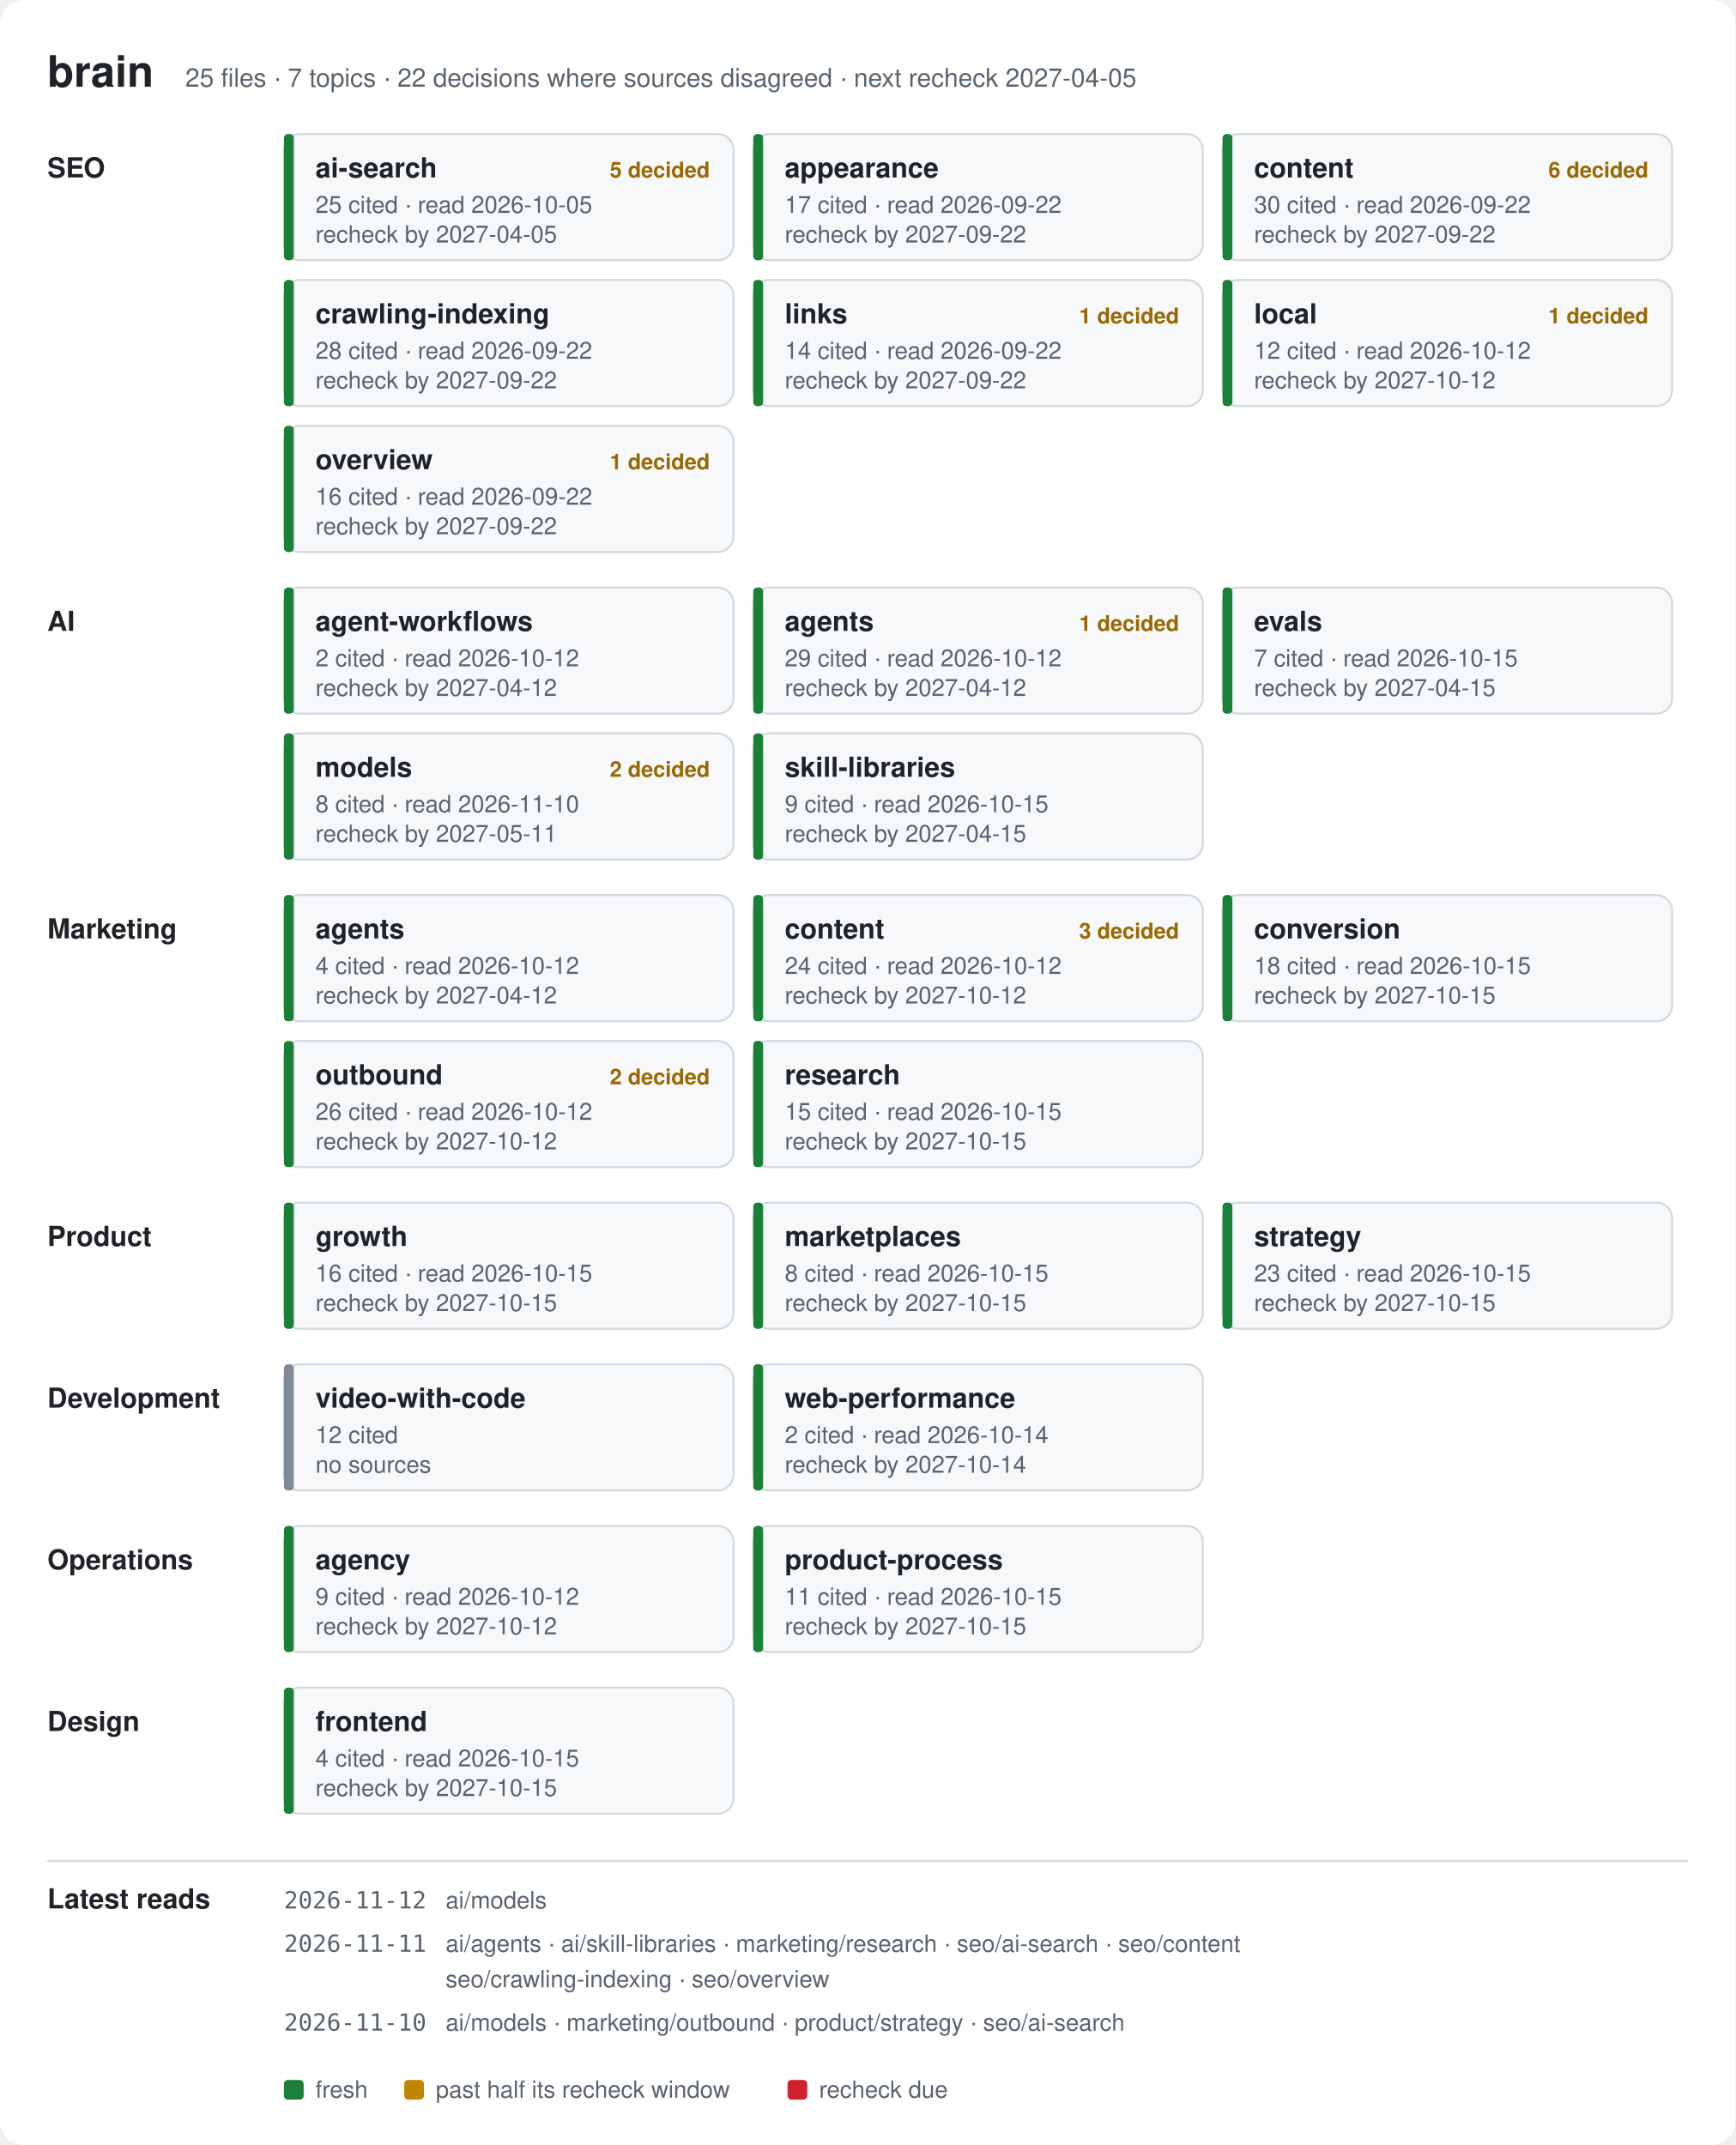
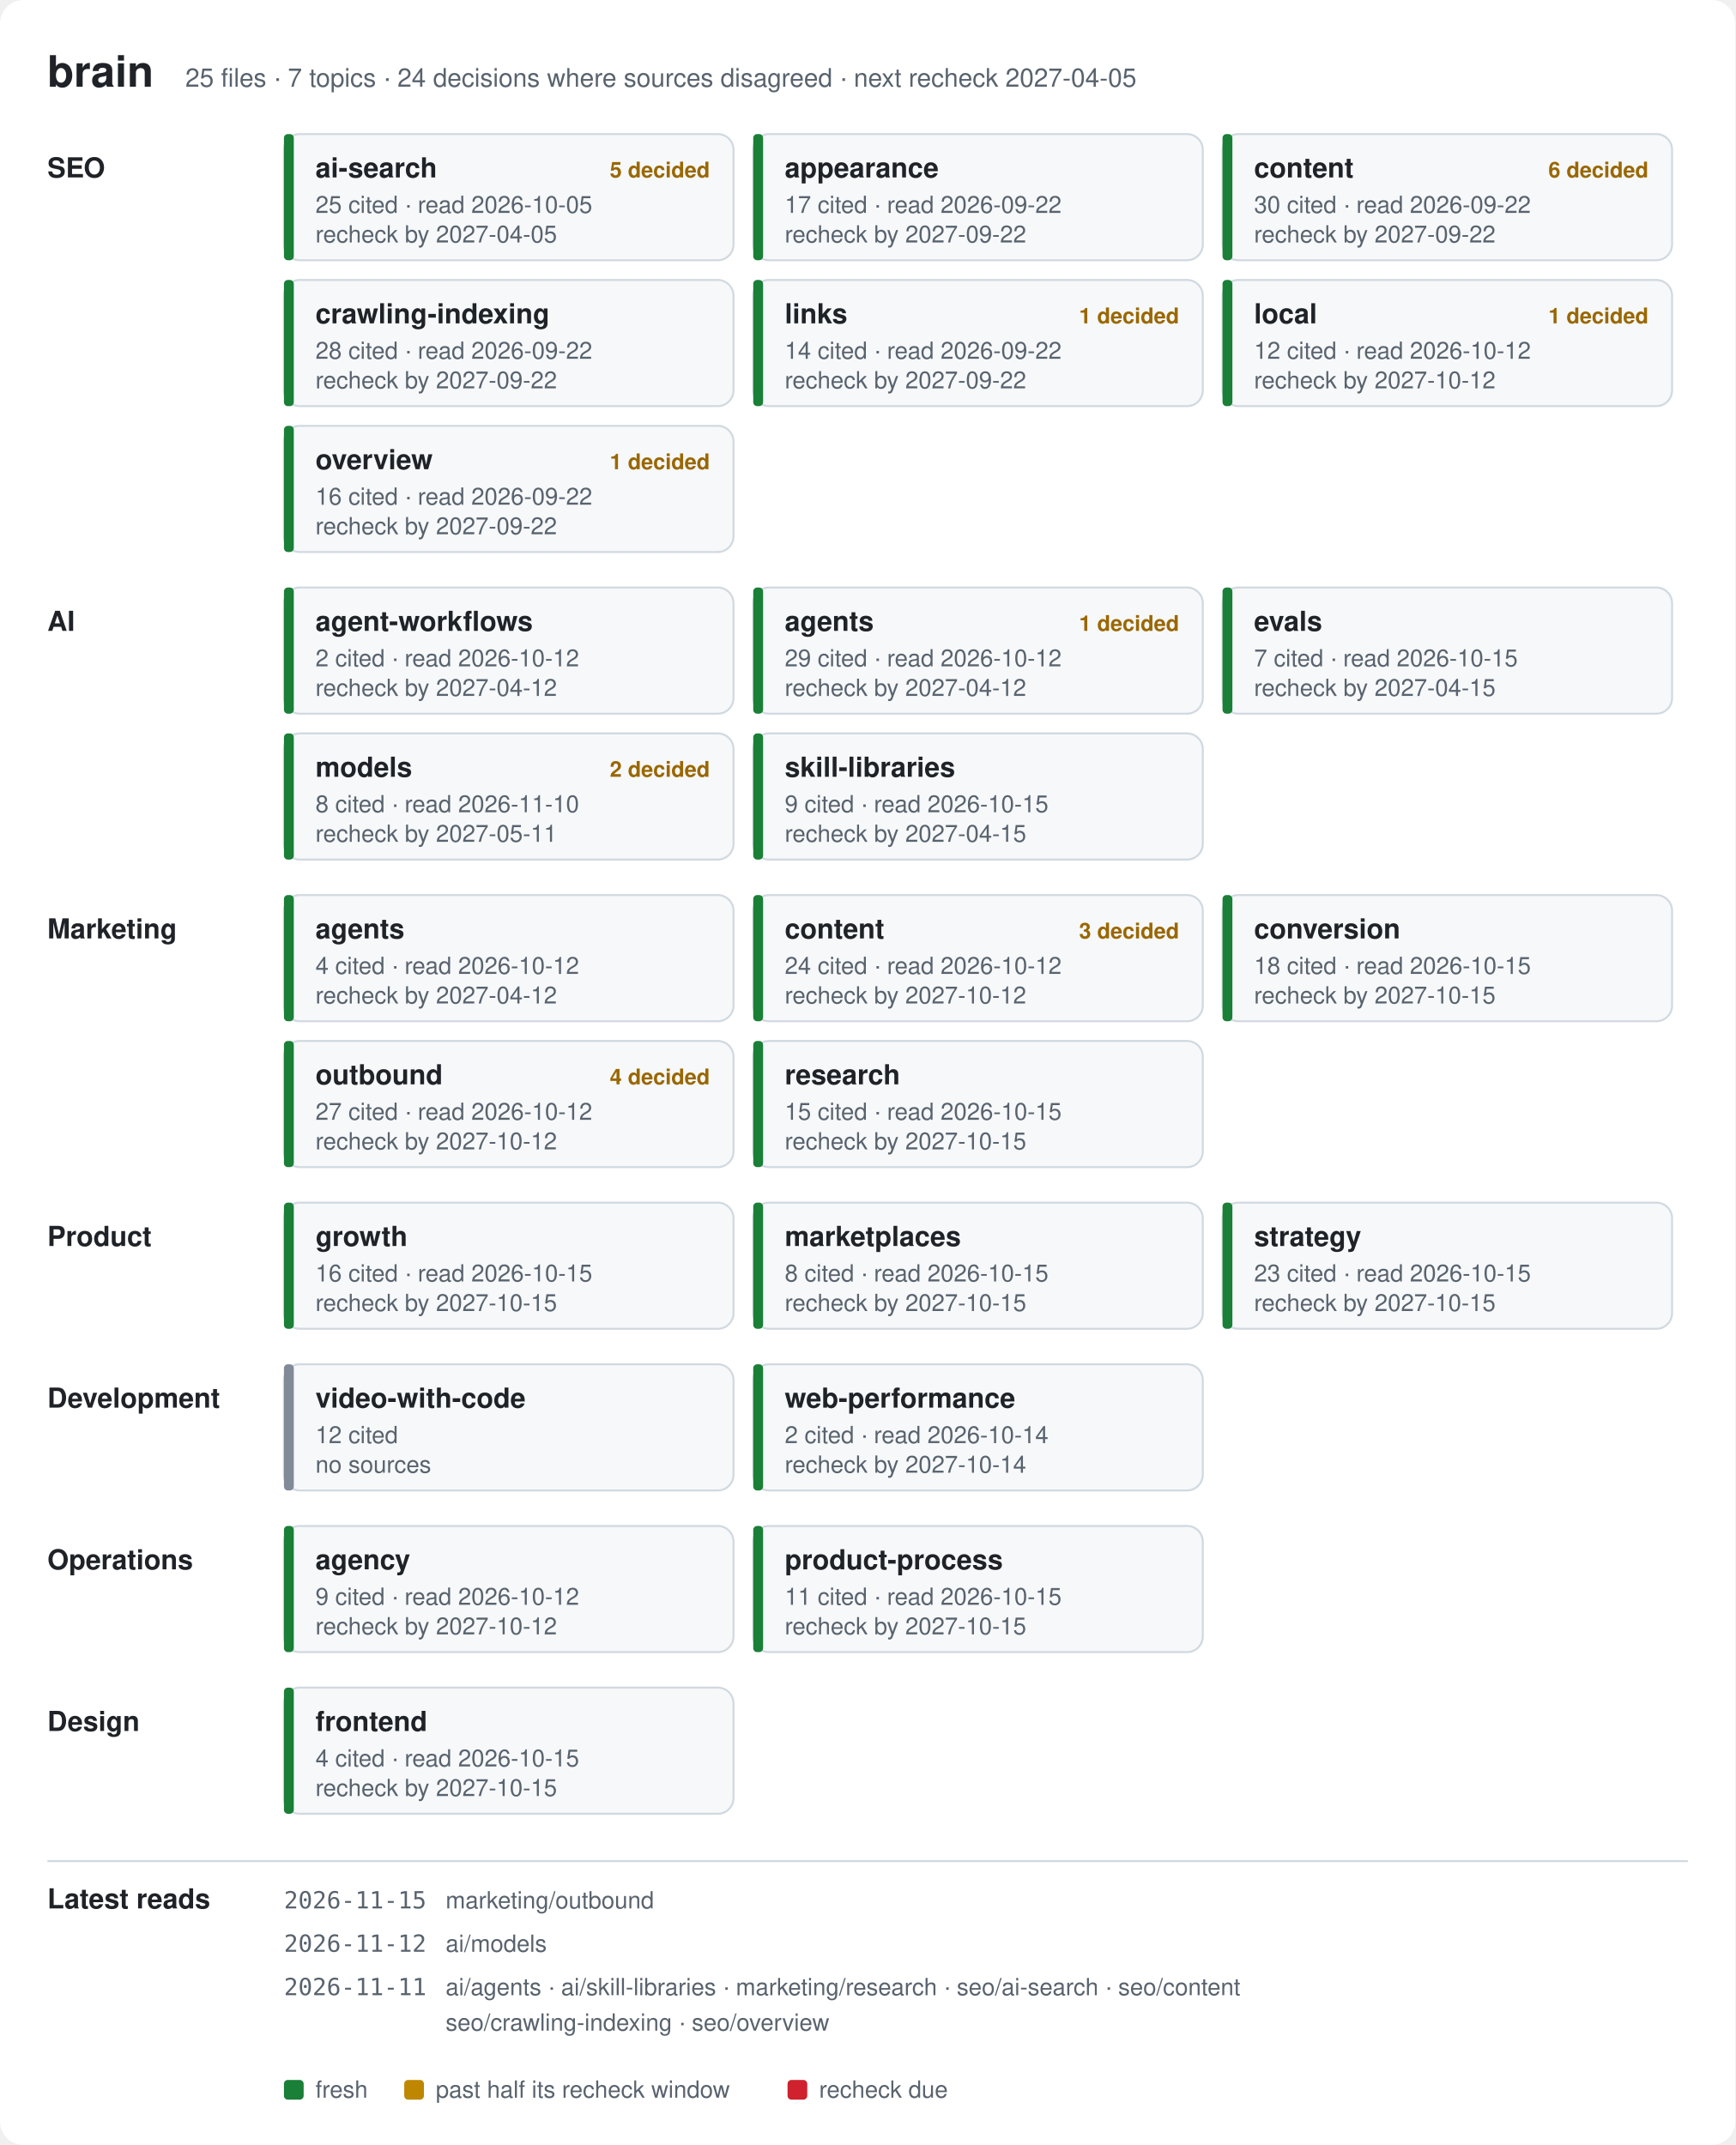
- <svg xmlns="http://www.w3.org/2000/svg" width="880" height="1088" viewBox="0 0 880 1088" role="img" aria-label="Brain map: 25 files · 7 topics · 22 decisions where sources disagreed · next recheck 2027-04-05">
+ <svg xmlns="http://www.w3.org/2000/svg" width="880" height="1088" viewBox="0 0 880 1088" role="img" aria-label="Brain map: 25 files · 7 topics · 24 decisions where sources disagreed · next recheck 2027-04-05">
  <style>
    text { font-family: -apple-system, BlinkMacSystemFont, 'Segoe UI', Helvetica, Arial, sans-serif; fill: #1f2328; }
    .h1 { font-size: 22px; font-weight: 700; }
    .topic { font-size: 14px; font-weight: 600; }
    .name { font-size: 14px; font-weight: 600; }
    .small { font-size: 12px; fill: #59636e; }
    .muted { font-size: 13px; fill: #59636e; }
    .mono { font-family: ui-monospace, SFMono-Regular, Menlo, monospace; }
    .badge { font-size: 11px; font-weight: 600; fill: #9a6700; }
    .bg { fill: #ffffff; }
    .card { fill: #f6f8fa; stroke: #d1d9e0; }
    .rule { stroke: #d1d9e0; }
    .s-fresh { fill: #1a7f37; } .s-soon { fill: #bf8700; } .s-due { fill: #cf222e; } .s-none { fill: #818b98; }
    .t-soon { fill: #9a6700; } .t-due { fill: #cf222e; font-weight: 600; }
    a:hover .card { stroke: #0969da; }
    @media (prefers-color-scheme: dark) {
      text { fill: #f0f6fc; }
      .small, .muted { fill: #9198a1; }
      .badge, .t-soon { fill: #d29922; }
      .t-due { fill: #f85149; }
      .bg { fill: #0d1117; }
      .card { fill: #151b23; stroke: #3d444d; }
      .rule { stroke: #3d444d; }
      .s-fresh { fill: #3fb950; } .s-soon { fill: #d29922; } .s-due { fill: #f85149; }
      a:hover .card { stroke: #4493f8; }
    }
</style>
  <rect width="880" height="1088" rx="12" class="bg" />
  <text x="24" y="44" class="h1">brain</text>
-   <text x="94" y="44" class="muted">25 files · 7 topics · 22 decisions where sources disagreed · next recheck 2027-04-05</text>
+   <text x="94" y="44" class="muted">25 files · 7 topics · 24 decisions where sources disagreed · next recheck 2027-04-05</text>
  <text x="24" y="90" class="topic">SEO</text>
  <a href="seo/ai-search.md">
    <g>
      <rect x="144" y="68" width="228" height="64" rx="8" class="card" />
      <rect x="144" y="68" width="5" height="64" rx="2" class="s-fresh" />
      <text x="160" y="90" class="name">ai-search</text>
      <text x="360" y="90" class="badge" text-anchor="end">5 decided</text>
      <text x="160" y="108" class="small">25 cited · read 2026-10-05</text>
      <text x="160" y="123" class="small t-fresh">recheck by 2027-04-05</text>
    </g>
  </a>
  <a href="seo/appearance.md">
    <g>
      <rect x="382" y="68" width="228" height="64" rx="8" class="card" />
      <rect x="382" y="68" width="5" height="64" rx="2" class="s-fresh" />
      <text x="398" y="90" class="name">appearance</text>
      <text x="398" y="108" class="small">17 cited · read 2026-09-22</text>
      <text x="398" y="123" class="small t-fresh">recheck by 2027-09-22</text>
    </g>
  </a>
  <a href="seo/content.md">
    <g>
      <rect x="620" y="68" width="228" height="64" rx="8" class="card" />
      <rect x="620" y="68" width="5" height="64" rx="2" class="s-fresh" />
      <text x="636" y="90" class="name">content</text>
      <text x="836" y="90" class="badge" text-anchor="end">6 decided</text>
      <text x="636" y="108" class="small">30 cited · read 2026-09-22</text>
      <text x="636" y="123" class="small t-fresh">recheck by 2027-09-22</text>
    </g>
  </a>
  <a href="seo/crawling-indexing.md">
    <g>
      <rect x="144" y="142" width="228" height="64" rx="8" class="card" />
      <rect x="144" y="142" width="5" height="64" rx="2" class="s-fresh" />
      <text x="160" y="164" class="name">crawling-indexing</text>
      <text x="160" y="182" class="small">28 cited · read 2026-09-22</text>
      <text x="160" y="197" class="small t-fresh">recheck by 2027-09-22</text>
    </g>
  </a>
  <a href="seo/links.md">
    <g>
      <rect x="382" y="142" width="228" height="64" rx="8" class="card" />
      <rect x="382" y="142" width="5" height="64" rx="2" class="s-fresh" />
      <text x="398" y="164" class="name">links</text>
      <text x="598" y="164" class="badge" text-anchor="end">1 decided</text>
      <text x="398" y="182" class="small">14 cited · read 2026-09-22</text>
      <text x="398" y="197" class="small t-fresh">recheck by 2027-09-22</text>
    </g>
  </a>
  <a href="seo/local.md">
    <g>
      <rect x="620" y="142" width="228" height="64" rx="8" class="card" />
      <rect x="620" y="142" width="5" height="64" rx="2" class="s-fresh" />
      <text x="636" y="164" class="name">local</text>
      <text x="836" y="164" class="badge" text-anchor="end">1 decided</text>
      <text x="636" y="182" class="small">12 cited · read 2026-10-12</text>
      <text x="636" y="197" class="small t-fresh">recheck by 2027-10-12</text>
    </g>
  </a>
  <a href="seo/overview.md">
    <g>
      <rect x="144" y="216" width="228" height="64" rx="8" class="card" />
      <rect x="144" y="216" width="5" height="64" rx="2" class="s-fresh" />
      <text x="160" y="238" class="name">overview</text>
      <text x="360" y="238" class="badge" text-anchor="end">1 decided</text>
      <text x="160" y="256" class="small">16 cited · read 2026-09-22</text>
      <text x="160" y="271" class="small t-fresh">recheck by 2027-09-22</text>
    </g>
  </a>
  <text x="24" y="320" class="topic">AI</text>
  <a href="ai/agent-workflows.md">
    <g>
      <rect x="144" y="298" width="228" height="64" rx="8" class="card" />
      <rect x="144" y="298" width="5" height="64" rx="2" class="s-fresh" />
      <text x="160" y="320" class="name">agent-workflows</text>
      <text x="160" y="338" class="small">2 cited · read 2026-10-12</text>
      <text x="160" y="353" class="small t-fresh">recheck by 2027-04-12</text>
    </g>
  </a>
  <a href="ai/agents.md">
    <g>
      <rect x="382" y="298" width="228" height="64" rx="8" class="card" />
      <rect x="382" y="298" width="5" height="64" rx="2" class="s-fresh" />
      <text x="398" y="320" class="name">agents</text>
      <text x="598" y="320" class="badge" text-anchor="end">1 decided</text>
      <text x="398" y="338" class="small">29 cited · read 2026-10-12</text>
      <text x="398" y="353" class="small t-fresh">recheck by 2027-04-12</text>
    </g>
  </a>
  <a href="ai/evals.md">
    <g>
      <rect x="620" y="298" width="228" height="64" rx="8" class="card" />
      <rect x="620" y="298" width="5" height="64" rx="2" class="s-fresh" />
      <text x="636" y="320" class="name">evals</text>
      <text x="636" y="338" class="small">7 cited · read 2026-10-15</text>
      <text x="636" y="353" class="small t-fresh">recheck by 2027-04-15</text>
    </g>
  </a>
  <a href="ai/models.md">
    <g>
      <rect x="144" y="372" width="228" height="64" rx="8" class="card" />
      <rect x="144" y="372" width="5" height="64" rx="2" class="s-fresh" />
      <text x="160" y="394" class="name">models</text>
      <text x="360" y="394" class="badge" text-anchor="end">2 decided</text>
      <text x="160" y="412" class="small">8 cited · read 2026-11-10</text>
      <text x="160" y="427" class="small t-fresh">recheck by 2027-05-11</text>
    </g>
  </a>
  <a href="ai/skill-libraries.md">
    <g>
      <rect x="382" y="372" width="228" height="64" rx="8" class="card" />
      <rect x="382" y="372" width="5" height="64" rx="2" class="s-fresh" />
      <text x="398" y="394" class="name">skill-libraries</text>
      <text x="398" y="412" class="small">9 cited · read 2026-10-15</text>
      <text x="398" y="427" class="small t-fresh">recheck by 2027-04-15</text>
    </g>
  </a>
  <text x="24" y="476" class="topic">Marketing</text>
  <a href="marketing/agents.md">
    <g>
      <rect x="144" y="454" width="228" height="64" rx="8" class="card" />
      <rect x="144" y="454" width="5" height="64" rx="2" class="s-fresh" />
      <text x="160" y="476" class="name">agents</text>
      <text x="160" y="494" class="small">4 cited · read 2026-10-12</text>
      <text x="160" y="509" class="small t-fresh">recheck by 2027-04-12</text>
    </g>
  </a>
  <a href="marketing/content.md">
    <g>
      <rect x="382" y="454" width="228" height="64" rx="8" class="card" />
      <rect x="382" y="454" width="5" height="64" rx="2" class="s-fresh" />
      <text x="398" y="476" class="name">content</text>
      <text x="598" y="476" class="badge" text-anchor="end">3 decided</text>
      <text x="398" y="494" class="small">24 cited · read 2026-10-12</text>
      <text x="398" y="509" class="small t-fresh">recheck by 2027-10-12</text>
    </g>
  </a>
  <a href="marketing/conversion.md">
    <g>
      <rect x="620" y="454" width="228" height="64" rx="8" class="card" />
      <rect x="620" y="454" width="5" height="64" rx="2" class="s-fresh" />
      <text x="636" y="476" class="name">conversion</text>
      <text x="636" y="494" class="small">18 cited · read 2026-10-15</text>
      <text x="636" y="509" class="small t-fresh">recheck by 2027-10-15</text>
    </g>
  </a>
  <a href="marketing/outbound.md">
    <g>
      <rect x="144" y="528" width="228" height="64" rx="8" class="card" />
      <rect x="144" y="528" width="5" height="64" rx="2" class="s-fresh" />
      <text x="160" y="550" class="name">outbound</text>
-       <text x="360" y="550" class="badge" text-anchor="end">2 decided</text>
-       <text x="160" y="568" class="small">26 cited · read 2026-10-12</text>
+       <text x="360" y="550" class="badge" text-anchor="end">4 decided</text>
+       <text x="160" y="568" class="small">27 cited · read 2026-10-12</text>
      <text x="160" y="583" class="small t-fresh">recheck by 2027-10-12</text>
    </g>
  </a>
  <a href="marketing/research.md">
    <g>
      <rect x="382" y="528" width="228" height="64" rx="8" class="card" />
      <rect x="382" y="528" width="5" height="64" rx="2" class="s-fresh" />
      <text x="398" y="550" class="name">research</text>
      <text x="398" y="568" class="small">15 cited · read 2026-10-15</text>
      <text x="398" y="583" class="small t-fresh">recheck by 2027-10-15</text>
    </g>
  </a>
  <text x="24" y="632" class="topic">Product</text>
  <a href="product/growth.md">
    <g>
      <rect x="144" y="610" width="228" height="64" rx="8" class="card" />
      <rect x="144" y="610" width="5" height="64" rx="2" class="s-fresh" />
      <text x="160" y="632" class="name">growth</text>
      <text x="160" y="650" class="small">16 cited · read 2026-10-15</text>
      <text x="160" y="665" class="small t-fresh">recheck by 2027-10-15</text>
    </g>
  </a>
  <a href="product/marketplaces.md">
    <g>
      <rect x="382" y="610" width="228" height="64" rx="8" class="card" />
      <rect x="382" y="610" width="5" height="64" rx="2" class="s-fresh" />
      <text x="398" y="632" class="name">marketplaces</text>
      <text x="398" y="650" class="small">8 cited · read 2026-10-15</text>
      <text x="398" y="665" class="small t-fresh">recheck by 2027-10-15</text>
    </g>
  </a>
  <a href="product/strategy.md">
    <g>
      <rect x="620" y="610" width="228" height="64" rx="8" class="card" />
      <rect x="620" y="610" width="5" height="64" rx="2" class="s-fresh" />
      <text x="636" y="632" class="name">strategy</text>
      <text x="636" y="650" class="small">23 cited · read 2026-10-15</text>
      <text x="636" y="665" class="small t-fresh">recheck by 2027-10-15</text>
    </g>
  </a>
  <text x="24" y="714" class="topic">Development</text>
  <a href="development/video-with-code.md">
    <g>
      <rect x="144" y="692" width="228" height="64" rx="8" class="card" />
      <rect x="144" y="692" width="5" height="64" rx="2" class="s-none" />
      <text x="160" y="714" class="name">video-with-code</text>
      <text x="160" y="732" class="small">12 cited</text>
      <text x="160" y="747" class="small t-none">no sources</text>
    </g>
  </a>
  <a href="development/web-performance.md">
    <g>
      <rect x="382" y="692" width="228" height="64" rx="8" class="card" />
      <rect x="382" y="692" width="5" height="64" rx="2" class="s-fresh" />
      <text x="398" y="714" class="name">web-performance</text>
      <text x="398" y="732" class="small">2 cited · read 2026-10-14</text>
      <text x="398" y="747" class="small t-fresh">recheck by 2027-10-14</text>
    </g>
  </a>
  <text x="24" y="796" class="topic">Operations</text>
  <a href="operations/agency.md">
    <g>
      <rect x="144" y="774" width="228" height="64" rx="8" class="card" />
      <rect x="144" y="774" width="5" height="64" rx="2" class="s-fresh" />
      <text x="160" y="796" class="name">agency</text>
      <text x="160" y="814" class="small">9 cited · read 2026-10-12</text>
      <text x="160" y="829" class="small t-fresh">recheck by 2027-10-12</text>
    </g>
  </a>
  <a href="operations/product-process.md">
    <g>
      <rect x="382" y="774" width="228" height="64" rx="8" class="card" />
      <rect x="382" y="774" width="5" height="64" rx="2" class="s-fresh" />
      <text x="398" y="796" class="name">product-process</text>
      <text x="398" y="814" class="small">11 cited · read 2026-10-15</text>
      <text x="398" y="829" class="small t-fresh">recheck by 2027-10-15</text>
    </g>
  </a>
  <text x="24" y="878" class="topic">Design</text>
  <a href="design/frontend.md">
    <g>
      <rect x="144" y="856" width="228" height="64" rx="8" class="card" />
      <rect x="144" y="856" width="5" height="64" rx="2" class="s-fresh" />
      <text x="160" y="878" class="name">frontend</text>
      <text x="160" y="896" class="small">4 cited · read 2026-10-15</text>
      <text x="160" y="911" class="small t-fresh">recheck by 2027-10-15</text>
    </g>
  </a>
  <line x1="24" y1="944" x2="856" y2="944" class="rule" />
  <text x="24" y="968" class="topic">Latest reads</text>
-   <text x="144" y="968" class="small mono">2026-11-12</text>
-   <text x="226" y="968" class="small">ai/models</text>
-   <text x="144" y="990" class="small mono">2026-11-11</text>
-   <text x="226" y="990" class="small">ai/agents · ai/skill-libraries · marketing/research · seo/ai-search · seo/content</text>
-   <text x="226" y="1008" class="small">seo/crawling-indexing · seo/overview</text>
-   <text x="144" y="1030" class="small mono">2026-11-10</text>
-   <text x="226" y="1030" class="small">ai/models · marketing/outbound · product/strategy · seo/ai-search</text>
+   <text x="144" y="968" class="small mono">2026-11-15</text>
+   <text x="226" y="968" class="small">marketing/outbound</text>
+   <text x="144" y="990" class="small mono">2026-11-12</text>
+   <text x="226" y="990" class="small">ai/models</text>
+   <text x="144" y="1012" class="small mono">2026-11-11</text>
+   <text x="226" y="1012" class="small">ai/agents · ai/skill-libraries · marketing/research · seo/ai-search · seo/content</text>
+   <text x="226" y="1030" class="small">seo/crawling-indexing · seo/overview</text>
  <rect x="144" y="1055" width="10" height="10" rx="2" class="s-fresh" />
  <text x="160" y="1064" class="small">fresh</text>
  <rect x="205.0" y="1055" width="10" height="10" rx="2" class="s-soon" />
  <text x="221.0" y="1064" class="small">past half its recheck window</text>
  <rect x="399.4" y="1055" width="10" height="10" rx="2" class="s-due" />
  <text x="415.4" y="1064" class="small">recheck due</text>
</svg>
